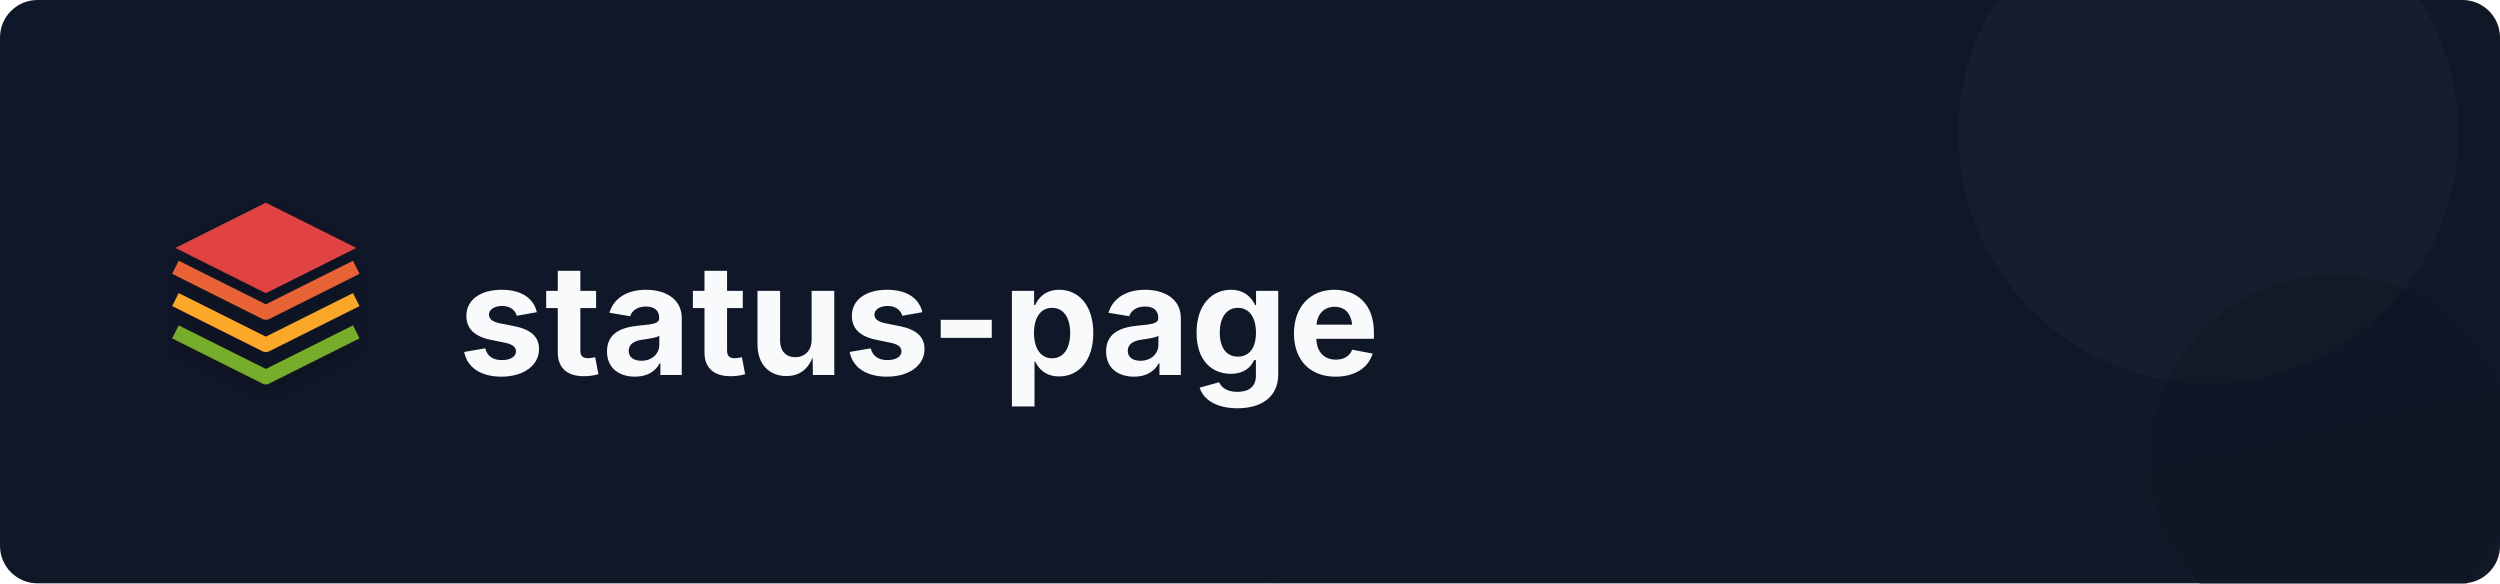
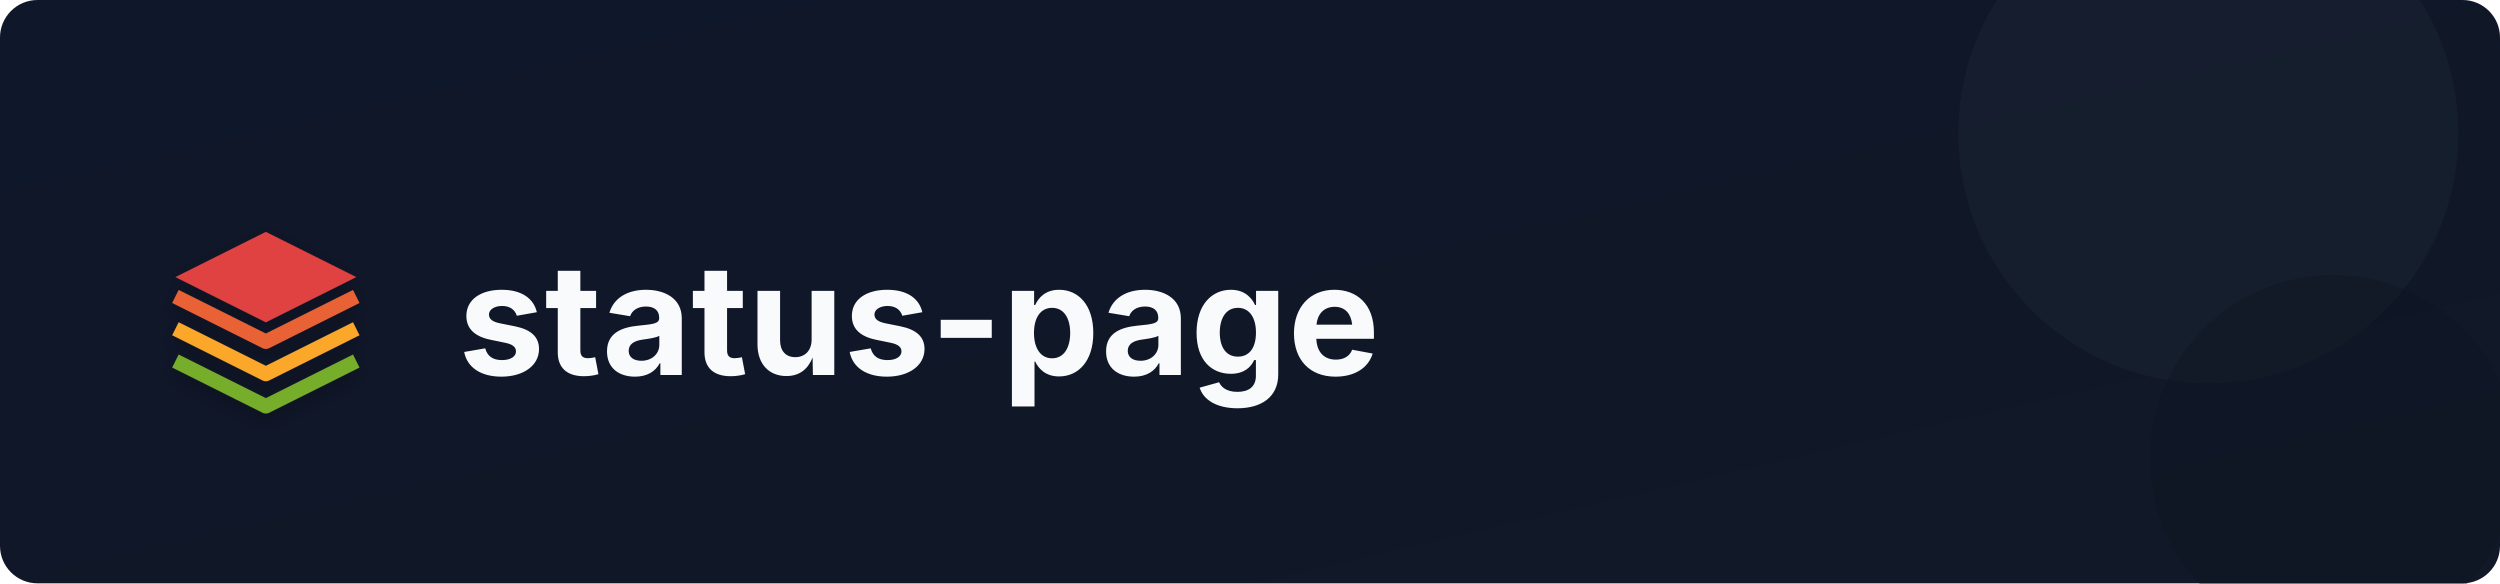
<svg xmlns="http://www.w3.org/2000/svg" width="1200" height="280" viewBox="0 0 1200 280" role="img" aria-label="status-page banner">
  <defs>
    <linearGradient id="bg" x1="0" y1="0" x2="1" y2="1">
      <stop offset="0%" stop-color="#0f172a" />
      <stop offset="100%" stop-color="#111827" />
    </linearGradient>
    <filter id="soft" x="-20%" y="-20%" width="140%" height="140%">
      <feDropShadow dx="0" dy="2" stdDeviation="3" flood-color="#000" flood-opacity="0.25" />
    </filter>
  </defs>
  <rect x="0" y="0" width="1200" height="280" rx="18" fill="url(#bg)" />
  <circle cx="1060" cy="64" r="120" fill="#1f2937" opacity="0.35" />
  <circle cx="1120" cy="220" r="88" fill="#0b1220" opacity="0.35" />
-   <g transform="translate(78,88) scale(1.55)" filter="url(#soft)">
+   <g transform="translate(78,102) scale(1.55)" filter="url(#soft)">
    <path d="M32 6L4 20l28 14 28-14Z" fill="#E04343" />
    <path d="M4 26l28 14 28-14" fill="none" stroke="#E86235" stroke-width="4.5" stroke-linejoin="round" />
    <path d="M4 36l28 14 28-14" fill="none" stroke="#FAA72A" stroke-width="4.5" stroke-linejoin="round" />
    <path d="M4 46l28 14 28-14" fill="none" stroke="#76AD2A" stroke-width="4.5" stroke-linejoin="round" />
  </g>
  <text x="220" y="180" fill="#f8fafc" font-family="Inter, Segoe UI, Arial, sans-serif" font-size="74" font-weight="700">status-page</text>
</svg>
